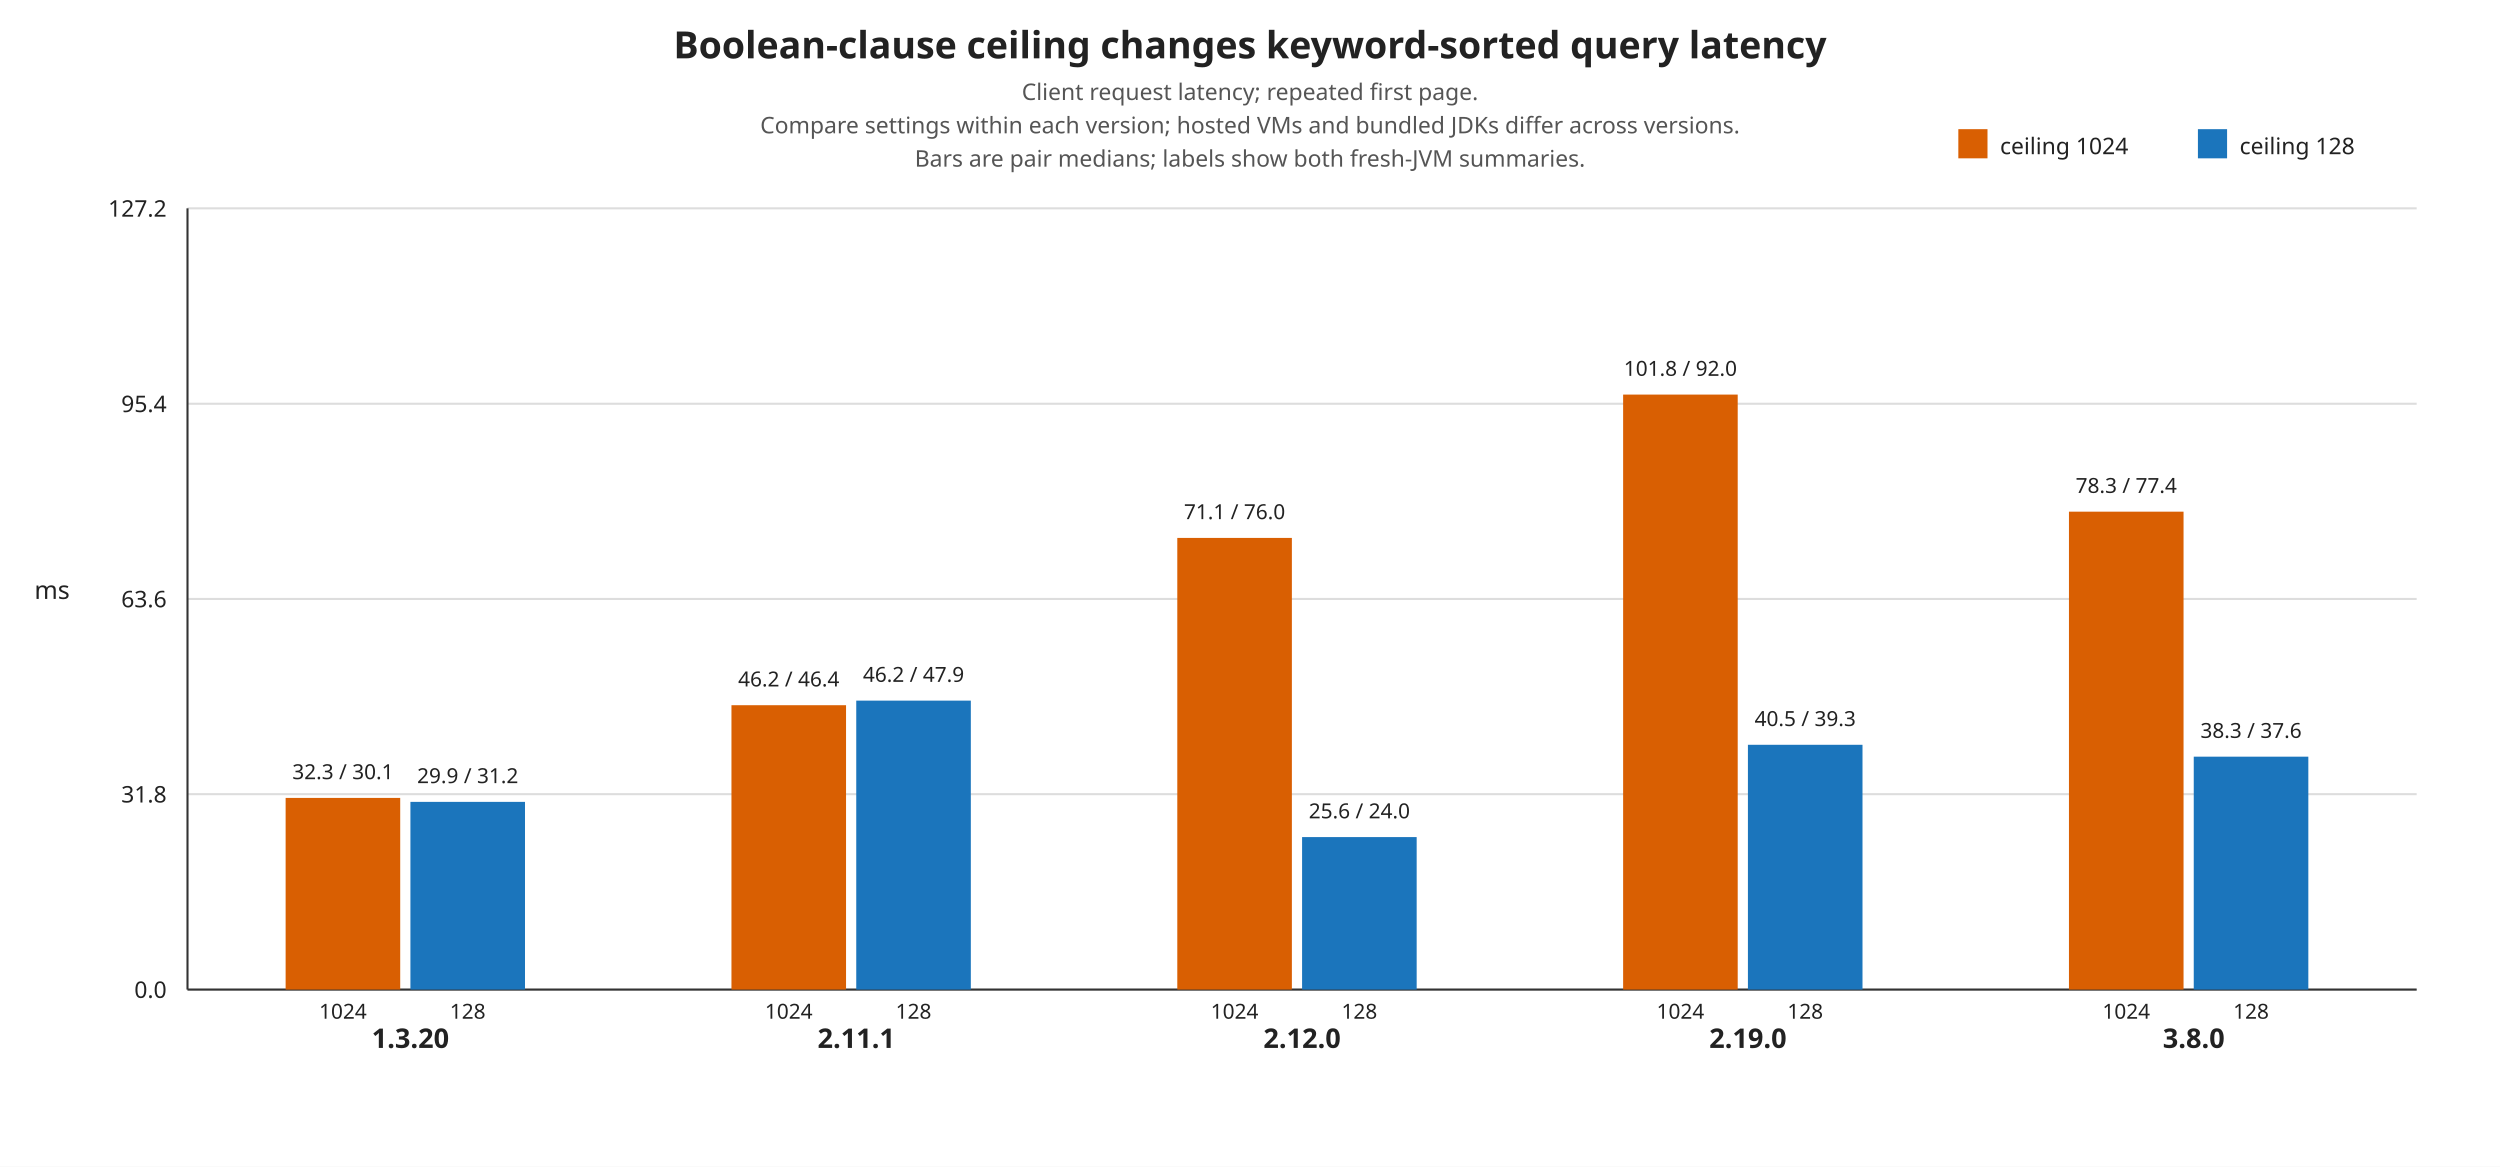
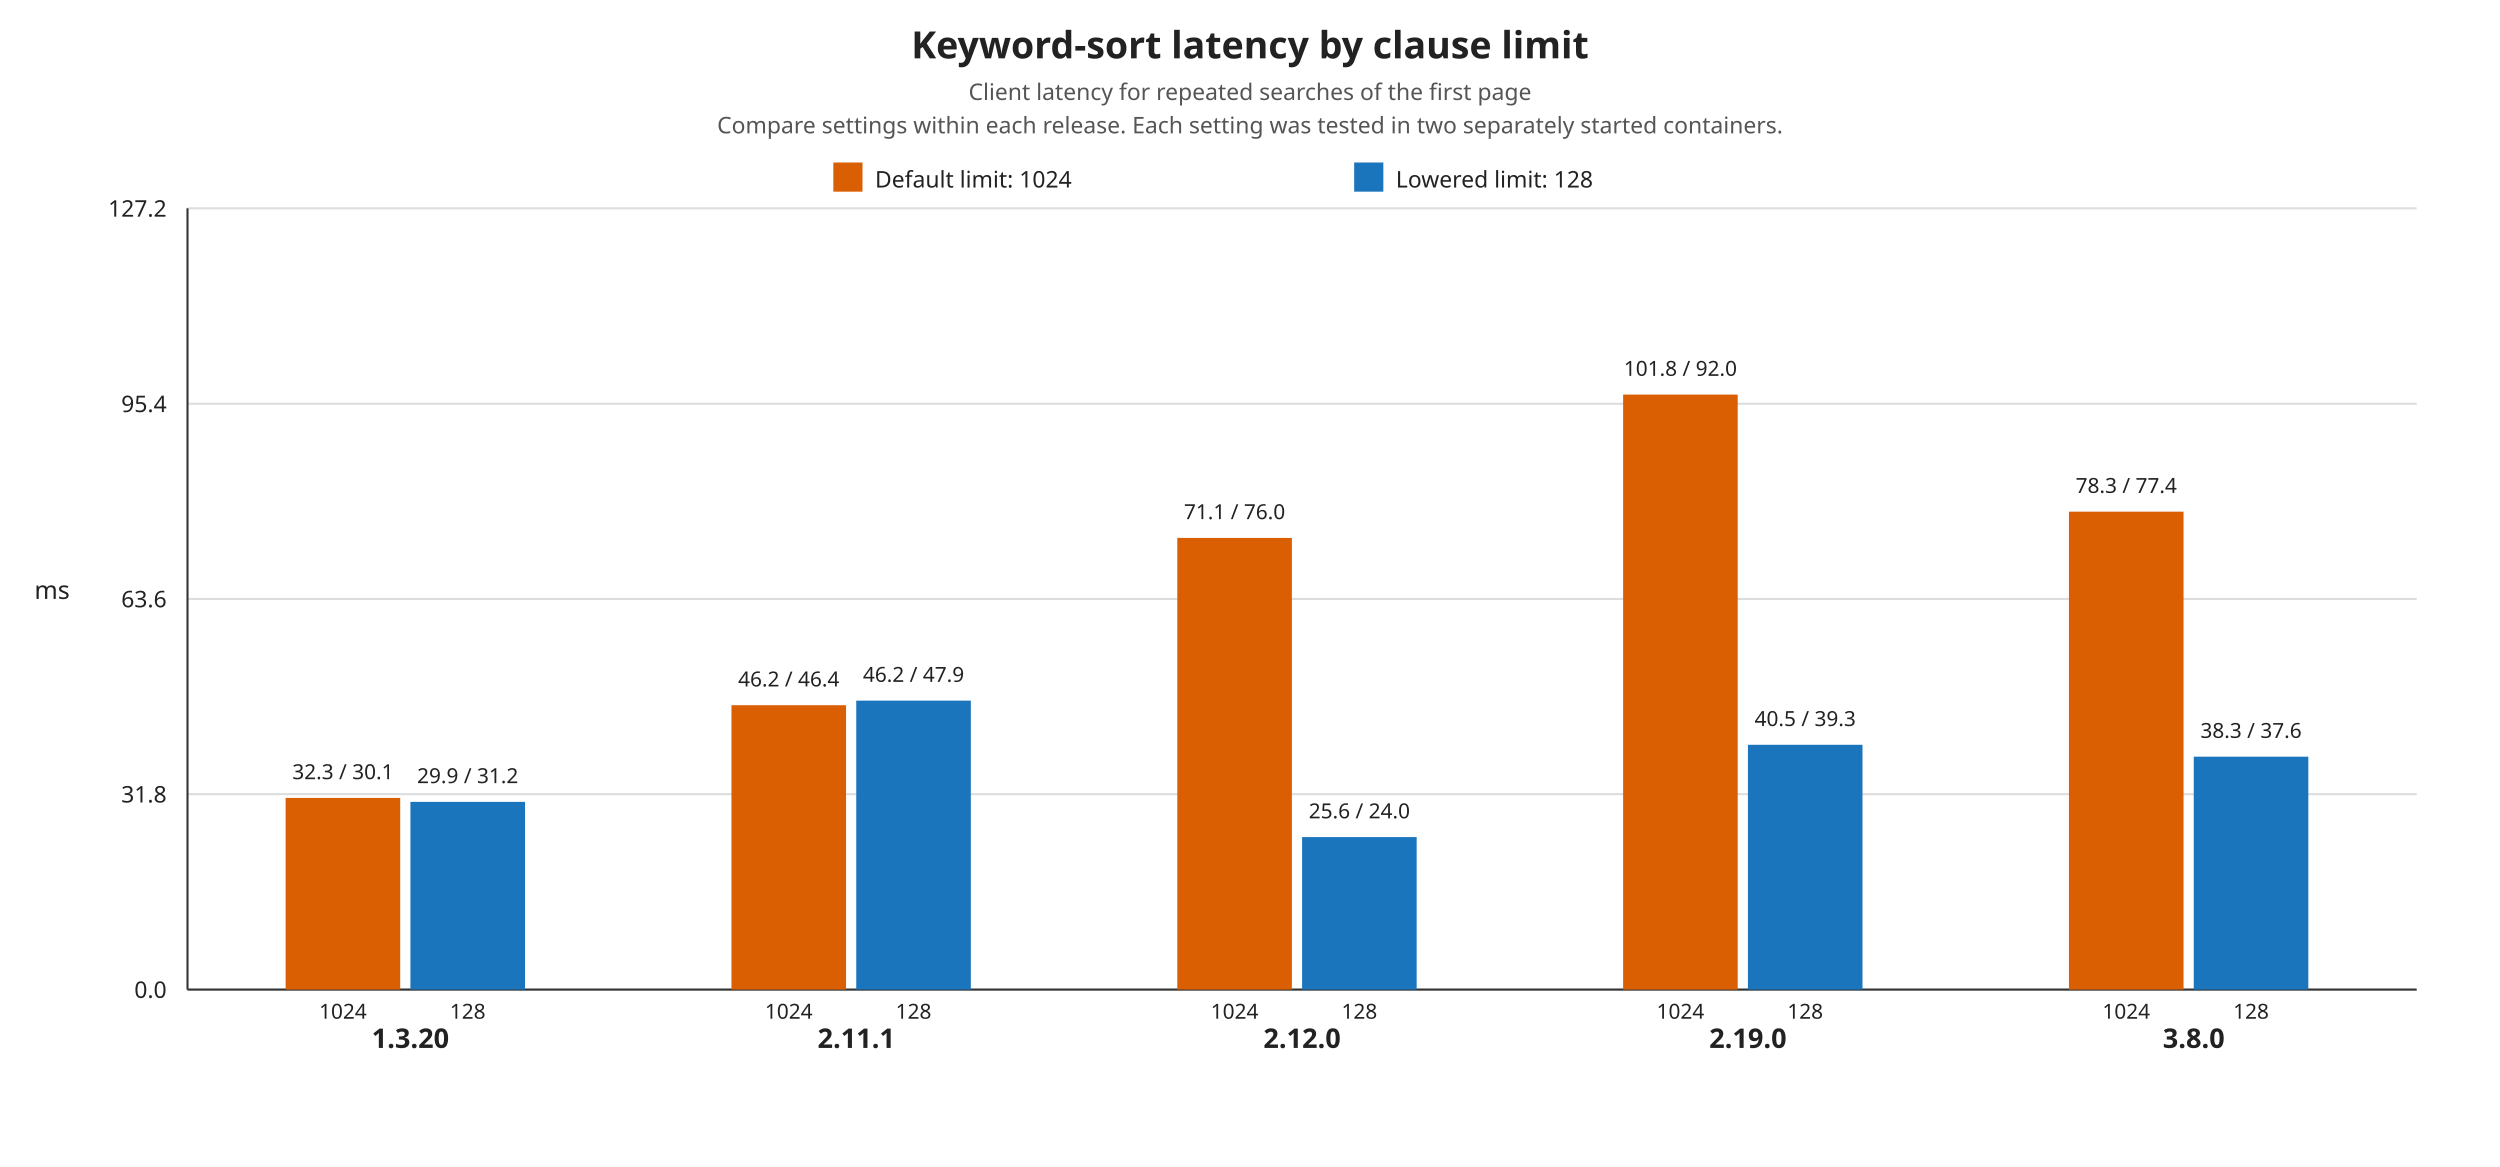
<svg xmlns="http://www.w3.org/2000/svg" viewBox="0 0 1200 560">
  <rect width="100%" height="100%" fill="white" />
-   <text x="600.0" y="28.0" font-family="sans-serif" font-size="18px" text-anchor="middle" fill="#222" font-weight="bold">Boolean-clause ceiling changes keyword-sorted query latency</text>
-   <text x="600.0" y="48.0" font-family="sans-serif" font-size="11px" text-anchor="middle" fill="#555" font-weight="normal">Client request latency; repeated first page.</text>
-   <text x="600.0" y="64.0" font-family="sans-serif" font-size="11px" text-anchor="middle" fill="#555" font-weight="normal">Compare settings within each version; hosted VMs and bundled JDKs differ across versions.</text>
-   <text x="600.0" y="80.0" font-family="sans-serif" font-size="11px" text-anchor="middle" fill="#555" font-weight="normal">Bars are pair medians; labels show both fresh-JVM summaries.</text>
+   <text x="600.0" y="28.0" font-family="sans-serif" font-size="18px" text-anchor="middle" fill="#222" font-weight="bold">Keyword-sort latency by clause limit</text>
+   <text x="600.0" y="48.0" font-family="sans-serif" font-size="11px" text-anchor="middle" fill="#555" font-weight="normal">Client latency for repeated searches of the first page</text>
+   <text x="600.0" y="64.0" font-family="sans-serif" font-size="11px" text-anchor="middle" fill="#555" font-weight="normal">Compare settings within each release. Each setting was tested in two separately started containers.</text>
  <line x1="90" y1="475.0" x2="1160" y2="475.0" stroke="#ddd" />
  <text x="80.0" y="479.0" font-family="sans-serif" font-size="11px" text-anchor="end" fill="#222" font-weight="normal">0.0</text>
  <line x1="90" y1="381.2" x2="1160" y2="381.2" stroke="#ddd" />
  <text x="80.0" y="385.2" font-family="sans-serif" font-size="11px" text-anchor="end" fill="#222" font-weight="normal">31.8</text>
  <line x1="90" y1="287.5" x2="1160" y2="287.5" stroke="#ddd" />
  <text x="80.0" y="291.5" font-family="sans-serif" font-size="11px" text-anchor="end" fill="#222" font-weight="normal">63.6</text>
  <line x1="90" y1="193.8" x2="1160" y2="193.8" stroke="#ddd" />
  <text x="80.0" y="197.8" font-family="sans-serif" font-size="11px" text-anchor="end" fill="#222" font-weight="normal">95.4</text>
  <line x1="90" y1="100.0" x2="1160" y2="100.0" stroke="#ddd" />
  <text x="80.0" y="104.0" font-family="sans-serif" font-size="11px" text-anchor="end" fill="#222" font-weight="normal">127.2</text>
  <line x1="90" y1="100" x2="90" y2="475" stroke="#333" />
  <line x1="90" y1="475" x2="1160" y2="475" stroke="#333" />
  <text x="25.0" y="287.5" font-family="sans-serif" font-size="12px" text-anchor="middle" fill="#222" font-weight="normal">ms</text>
  <text x="197.0" y="503.0" font-family="sans-serif" font-size="13px" text-anchor="middle" fill="#222" font-weight="bold">1.3.20</text>
  <rect x="137.1" y="383.0" width="55" height="92.0" fill="#d95f02" />
  <text x="164.6" y="374.0" font-family="sans-serif" font-size="10px" text-anchor="middle" fill="#222" font-weight="normal">32.3 / 30.1</text>
  <text x="164.6" y="489.0" font-family="sans-serif" font-size="10px" text-anchor="middle" fill="#222" font-weight="normal">1024</text>
  <rect x="197.0" y="384.9" width="55" height="90.1" fill="#1b75bc" />
  <text x="224.5" y="375.9" font-family="sans-serif" font-size="10px" text-anchor="middle" fill="#222" font-weight="normal">29.9 / 31.2</text>
  <text x="224.5" y="489.0" font-family="sans-serif" font-size="10px" text-anchor="middle" fill="#222" font-weight="normal">128</text>
  <text x="411.0" y="503.0" font-family="sans-serif" font-size="13px" text-anchor="middle" fill="#222" font-weight="bold">2.11.1</text>
  <rect x="351.1" y="338.5" width="55" height="136.5" fill="#d95f02" />
  <text x="378.6" y="329.5" font-family="sans-serif" font-size="10px" text-anchor="middle" fill="#222" font-weight="normal">46.2 / 46.4</text>
  <text x="378.6" y="489.0" font-family="sans-serif" font-size="10px" text-anchor="middle" fill="#222" font-weight="normal">1024</text>
  <rect x="411.0" y="336.3" width="55" height="138.7" fill="#1b75bc" />
  <text x="438.5" y="327.3" font-family="sans-serif" font-size="10px" text-anchor="middle" fill="#222" font-weight="normal">46.2 / 47.9</text>
  <text x="438.5" y="489.0" font-family="sans-serif" font-size="10px" text-anchor="middle" fill="#222" font-weight="normal">128</text>
  <text x="625.0" y="503.0" font-family="sans-serif" font-size="13px" text-anchor="middle" fill="#222" font-weight="bold">2.12.0</text>
  <rect x="565.1" y="258.2" width="55" height="216.8" fill="#d95f02" />
  <text x="592.6" y="249.2" font-family="sans-serif" font-size="10px" text-anchor="middle" fill="#222" font-weight="normal">71.1 / 76.0</text>
  <text x="592.6" y="489.0" font-family="sans-serif" font-size="10px" text-anchor="middle" fill="#222" font-weight="normal">1024</text>
  <rect x="625.0" y="401.8" width="55" height="73.2" fill="#1b75bc" />
  <text x="652.5" y="392.8" font-family="sans-serif" font-size="10px" text-anchor="middle" fill="#222" font-weight="normal">25.6 / 24.0</text>
  <text x="652.5" y="489.0" font-family="sans-serif" font-size="10px" text-anchor="middle" fill="#222" font-weight="normal">128</text>
  <text x="839.0" y="503.0" font-family="sans-serif" font-size="13px" text-anchor="middle" fill="#222" font-weight="bold">2.19.0</text>
  <rect x="779.1" y="189.4" width="55" height="285.6" fill="#d95f02" />
  <text x="806.6" y="180.4" font-family="sans-serif" font-size="10px" text-anchor="middle" fill="#222" font-weight="normal">101.8 / 92.0</text>
  <text x="806.6" y="489.0" font-family="sans-serif" font-size="10px" text-anchor="middle" fill="#222" font-weight="normal">1024</text>
  <rect x="839.0" y="357.5" width="55" height="117.5" fill="#1b75bc" />
  <text x="866.5" y="348.5" font-family="sans-serif" font-size="10px" text-anchor="middle" fill="#222" font-weight="normal">40.5 / 39.3</text>
  <text x="866.5" y="489.0" font-family="sans-serif" font-size="10px" text-anchor="middle" fill="#222" font-weight="normal">128</text>
  <text x="1053.0" y="503.0" font-family="sans-serif" font-size="13px" text-anchor="middle" fill="#222" font-weight="bold">3.8.0</text>
  <rect x="993.1" y="245.6" width="55" height="229.4" fill="#d95f02" />
  <text x="1020.6" y="236.6" font-family="sans-serif" font-size="10px" text-anchor="middle" fill="#222" font-weight="normal">78.3 / 77.4</text>
  <text x="1020.6" y="489.0" font-family="sans-serif" font-size="10px" text-anchor="middle" fill="#222" font-weight="normal">1024</text>
  <rect x="1053.0" y="363.2" width="55" height="111.8" fill="#1b75bc" />
  <text x="1080.5" y="354.2" font-family="sans-serif" font-size="10px" text-anchor="middle" fill="#222" font-weight="normal">38.3 / 37.6</text>
  <text x="1080.5" y="489.0" font-family="sans-serif" font-size="10px" text-anchor="middle" fill="#222" font-weight="normal">128</text>
-   <rect x="940" y="62" width="14" height="14" fill="#d95f02" />
-   <text x="960.0" y="74.0" font-family="sans-serif" font-size="11px" text-anchor="start" fill="#222" font-weight="normal">ceiling 1024</text>
-   <rect x="1055" y="62" width="14" height="14" fill="#1b75bc" />
-   <text x="1075.0" y="74.0" font-family="sans-serif" font-size="11px" text-anchor="start" fill="#222" font-weight="normal">ceiling 128</text>
+   <rect x="400" y="78" width="14" height="14" fill="#d95f02" />
+   <text x="420.0" y="90.0" font-family="sans-serif" font-size="11px" text-anchor="start" fill="#222" font-weight="normal">Default limit: 1024</text>
+   <rect x="650" y="78" width="14" height="14" fill="#1b75bc" />
+   <text x="670.0" y="90.0" font-family="sans-serif" font-size="11px" text-anchor="start" fill="#222" font-weight="normal">Lowered limit: 128</text>
</svg>
